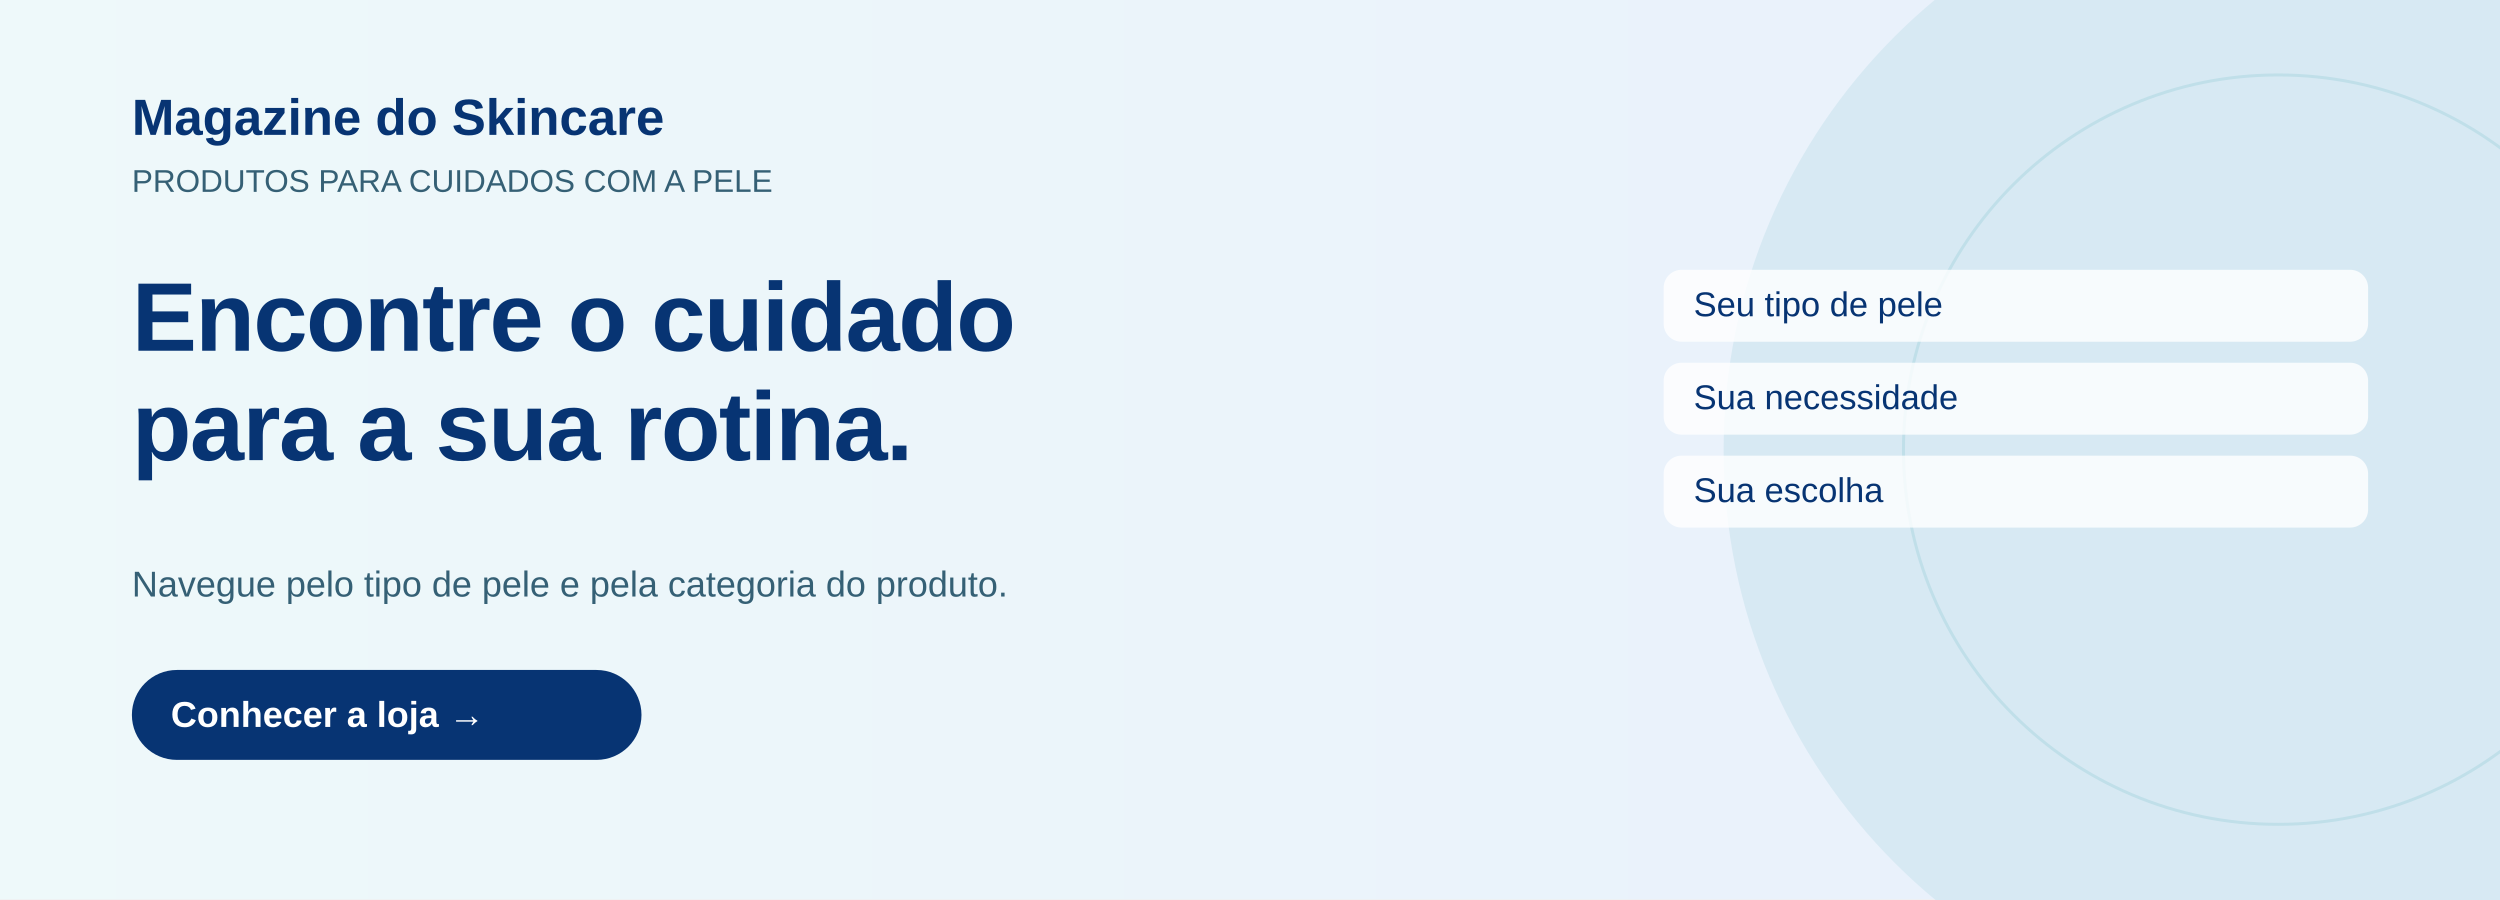
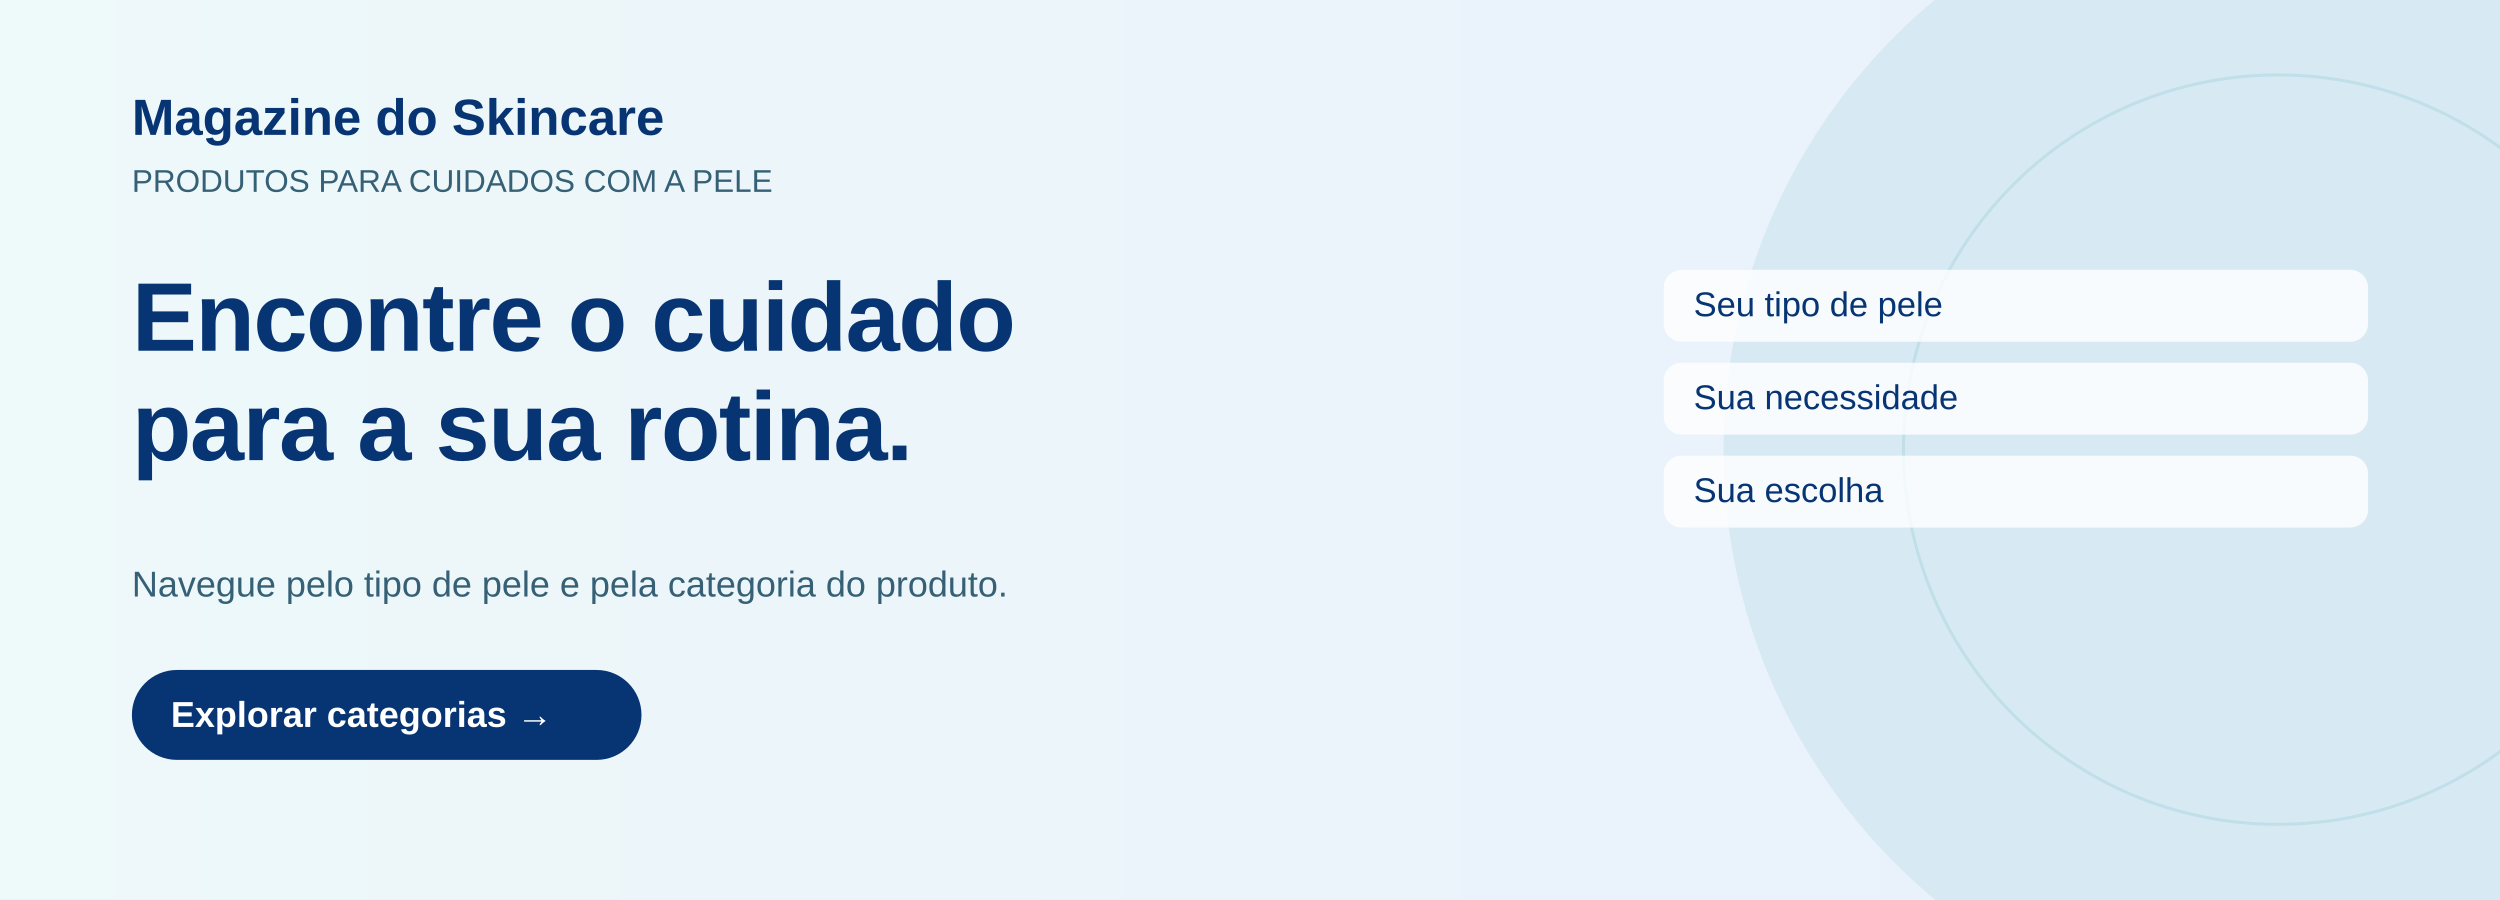
<svg xmlns="http://www.w3.org/2000/svg" width="1668" height="600" viewBox="0 0 1668 600">
  <defs>
    <linearGradient id="bg">
      <stop stop-color="#eef9fa" />
      <stop offset="1" stop-color="#e8effb" />
    </linearGradient>
  </defs>
  <rect width="1668" height="600" fill="url(#bg)" />
  <circle cx="1540" cy="300" r="390" fill="#d7e9f3" />
  <circle cx="1520" cy="300" r="250" fill="none" stroke="#c0dfe9" stroke-width="2" />
  <g font-family="Arial, sans-serif" fill="#073473">
    <text x="88" y="90" font-size="34" font-weight="700">Magazine do Skincare</text>
    <text x="88" y="128" font-size="21" fill="#356075">PRODUTOS PARA CUIDADOS COM A PELE</text>
    <text x="88" y="234" font-size="65" font-weight="700" letter-spacing="-1">Encontre o cuidado</text>
    <text x="88" y="307" font-size="65" font-weight="700" letter-spacing="-1">para a sua rotina.</text>
    <text x="88" y="398" font-size="24" fill="#356075">Navegue pelo tipo de pele e pela categoria do produto.</text>
    <rect x="88" y="447" width="340" height="60" rx="30" fill="#073473" />
-     <text x="114" y="485" font-size="24" font-weight="700" fill="white">Conhecer a loja →</text>
+     <text x="114" y="485" font-size="24" font-weight="700" fill="white">Explorar categorias →</text>
    <rect x="1110" y="180" width="470" height="48" rx="12" fill="white" fill-opacity=".8" />
    <text x="1130" y="211" font-size="23">Seu tipo de pele</text>
    <rect x="1110" y="242" width="470" height="48" rx="12" fill="white" fill-opacity=".8" />
    <text x="1130" y="273" font-size="23">Sua necessidade</text>
    <rect x="1110" y="304" width="470" height="48" rx="12" fill="white" fill-opacity=".8" />
    <text x="1130" y="335" font-size="23">Sua escolha</text>
  </g>
</svg>
